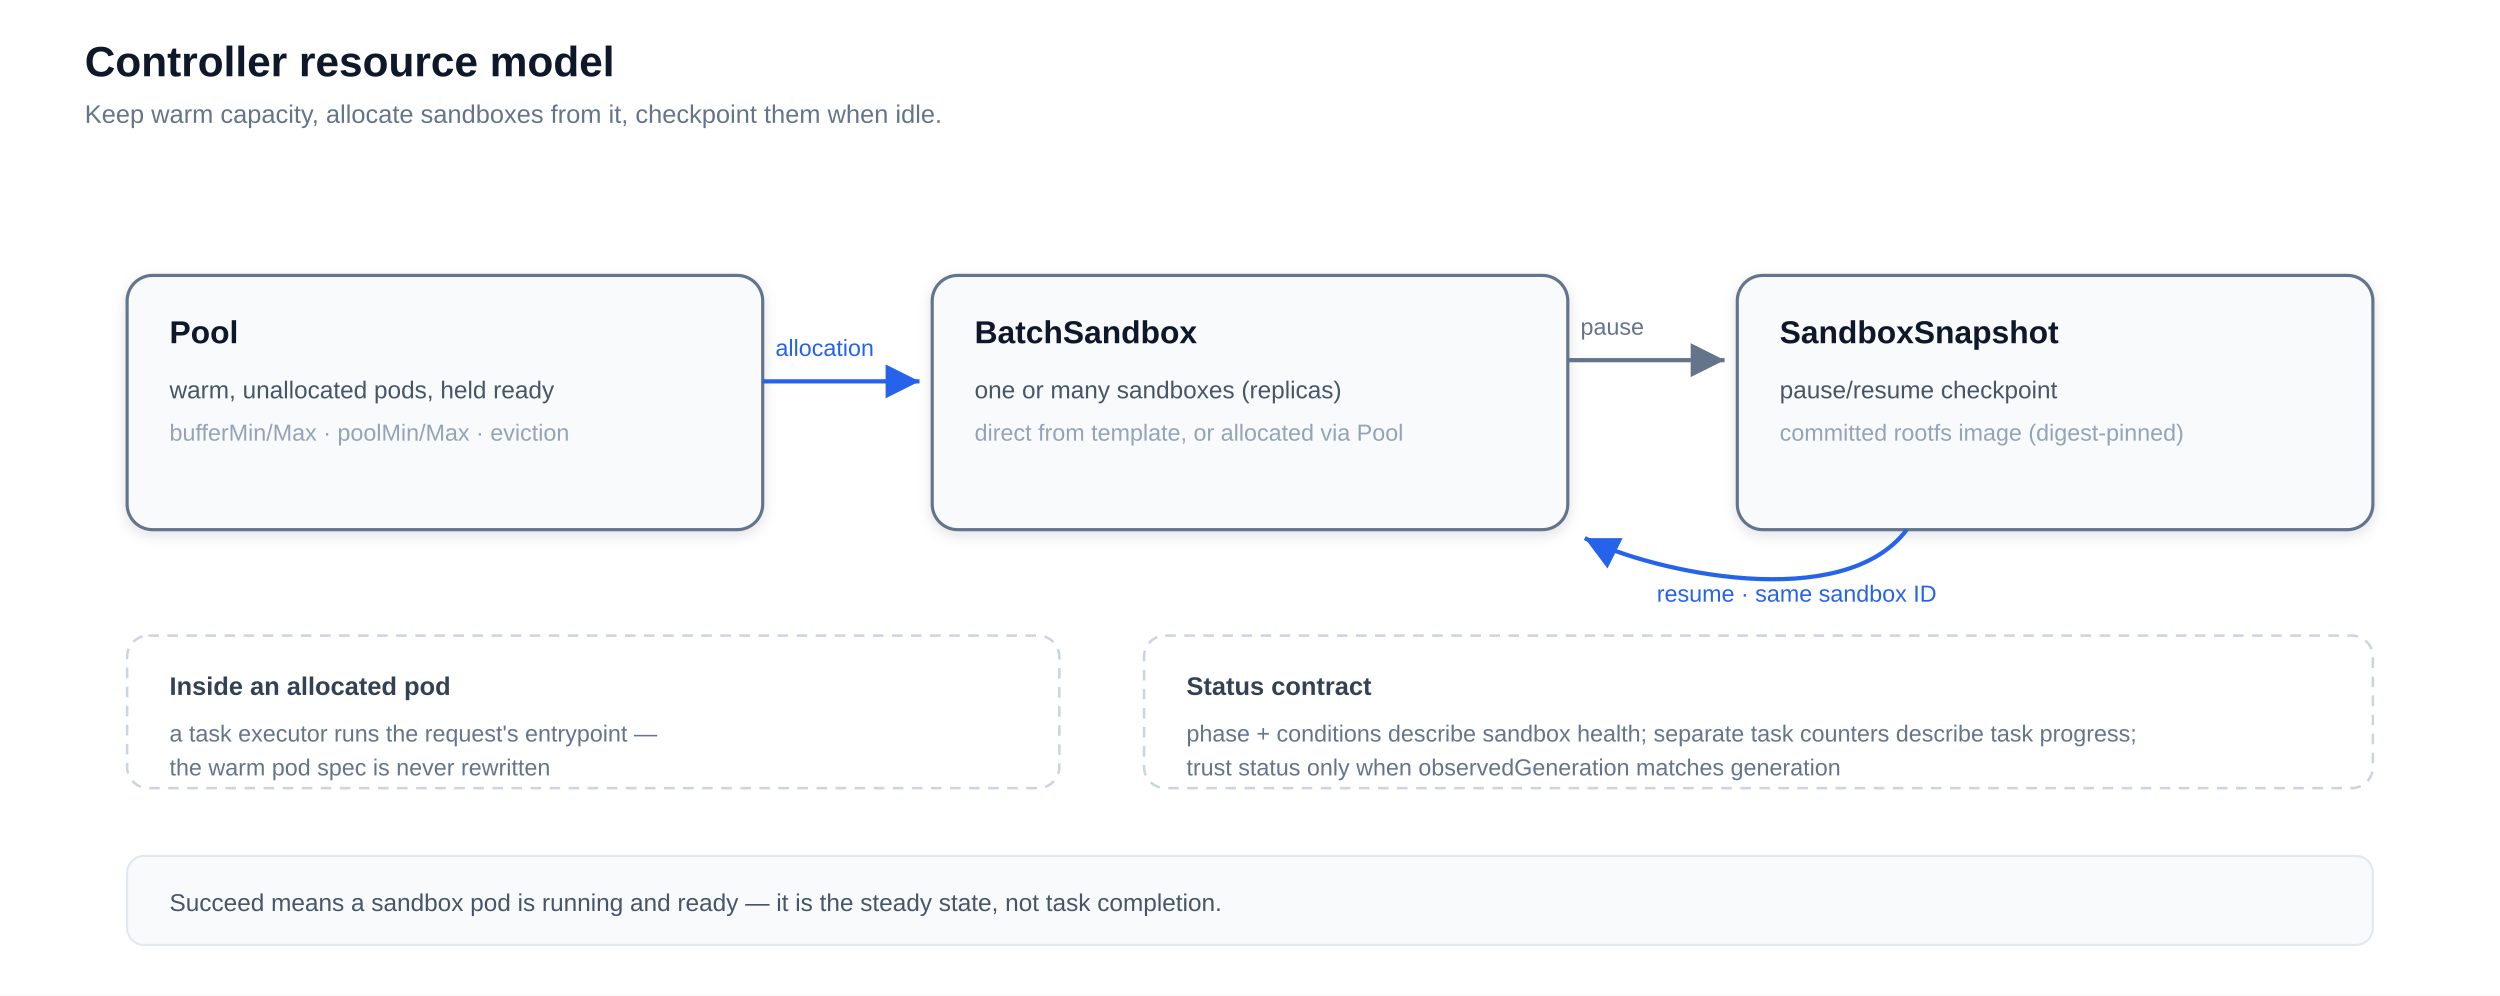
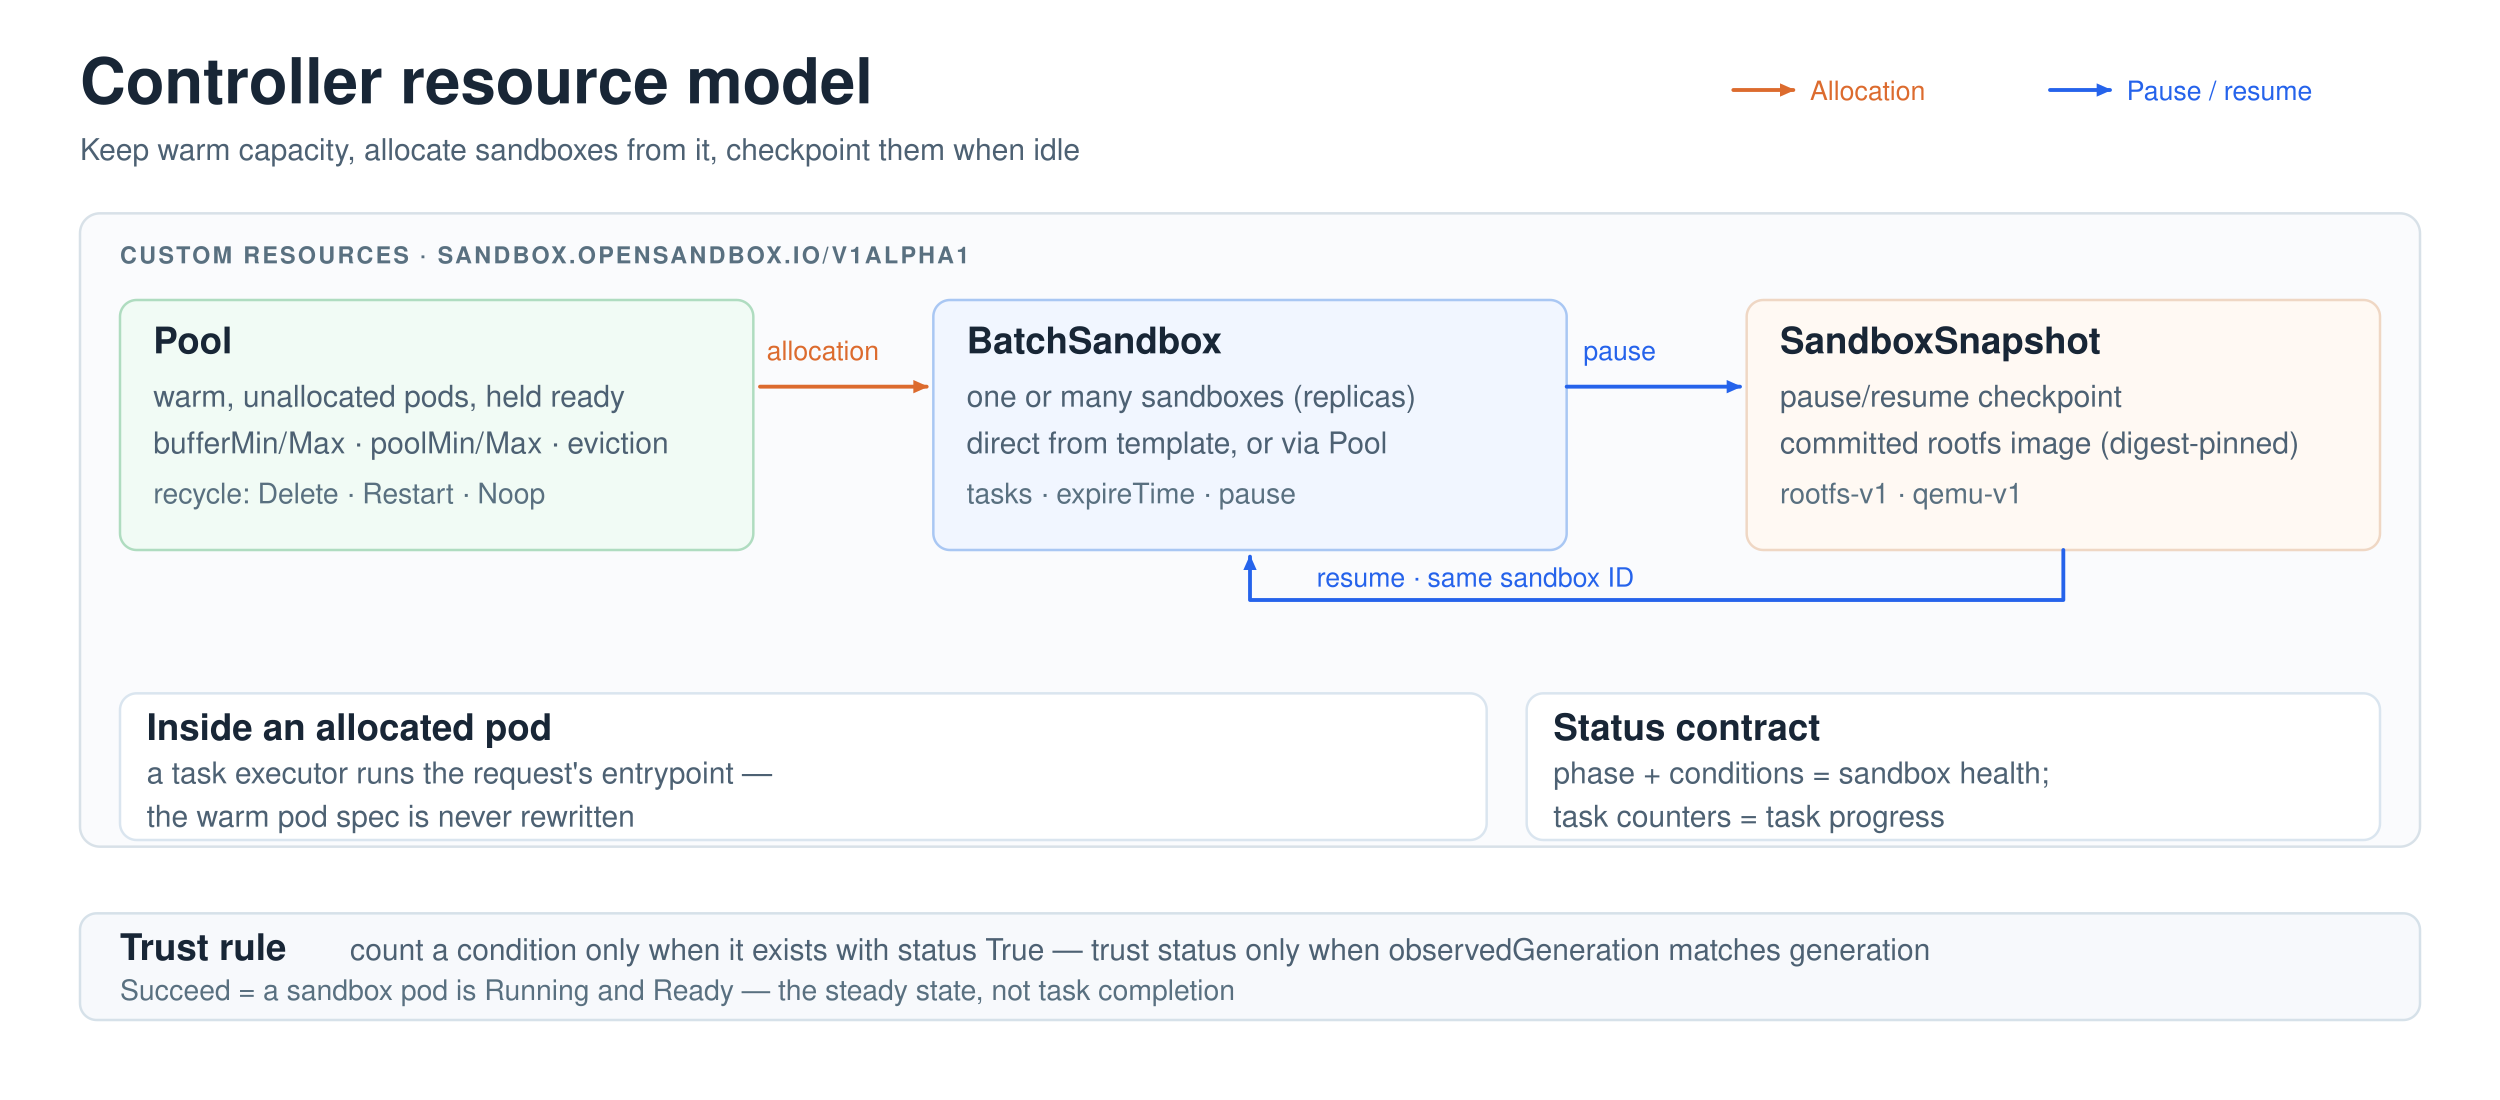
- <svg xmlns="http://www.w3.org/2000/svg" width="1180" height="470" viewBox="0 0 1180 470" font-family="-apple-system,'Helvetica Neue',Arial,sans-serif">
+ <svg xmlns="http://www.w3.org/2000/svg" width="1500" height="660" viewBox="0 0 1500 660" role="img" aria-labelledby="title desc">
  <defs>
-     <marker id="mA" markerWidth="10" markerHeight="10" refX="8" refY="4" orient="auto">
-       <path d="M0,0 L8,4 L0,8 Z" fill="#2563eb" />
+     <marker id="control" markerWidth="9" markerHeight="8" refX="8" refY="4" orient="auto" markerUnits="userSpaceOnUse">
+       <path d="M0 0L9 4L0 8Z" fill="#dc6b2e" />
    </marker>
-     <marker id="mR" markerWidth="10" markerHeight="10" refX="8" refY="4" orient="auto">
-       <path d="M0,0 L8,4 L0,8 Z" fill="#64748b" />
+     <marker id="data" markerWidth="9" markerHeight="8" refX="8" refY="4" orient="auto" markerUnits="userSpaceOnUse">
+       <path d="M0 0L9 4L0 8Z" fill="#2563eb" />
    </marker>
-     <filter id="sh" x="-20%" y="-20%" width="140%" height="140%">
-       <feDropShadow dx="0" dy="2" stdDeviation="3" flood-color="#0f172a" flood-opacity="0.12" />
-     </filter>
+     <style>text{font-family:"Helvetica Neue",Helvetica,Arial,sans-serif;fill:#182636} .section{font-size:14px;font-weight:700;letter-spacing:1.4px;fill:#597080} .label{font-size:17px;fill:#597080} .body{font-size:18px;fill:#4d6173} .heading{font-size:22px;font-weight:600} .edge{font-size:16px;font-weight:500} </style>
  </defs>
-   <rect width="1180" height="470" fill="#ffffff" />
-   <text x="40" y="36" font-size="20" font-weight="700" fill="#0f172a">Controller resource model</text>
-   <text x="40" y="58" font-size="12" fill="#64748b">Keep warm capacity, allocate sandboxes from it, checkpoint them when idle.</text>
-   <rect x="60" y="130" width="300" height="120" rx="12" fill="#f8fafc" stroke="#64748b" stroke-width="1.5" filter="url(#sh)" />
-   <text x="80" y="162" font-size="15" font-weight="700" fill="#0f172a">Pool</text>
-   <text x="80" y="188" font-size="11.5" fill="#475569">warm, unallocated pods, held ready</text>
-   <text x="80" y="208" font-size="11" fill="#94a3b8">bufferMin/Max · poolMin/Max · eviction</text>
-   <rect x="440" y="130" width="300" height="120" rx="12" fill="#f8fafc" stroke="#64748b" stroke-width="1.5" filter="url(#sh)" />
-   <text x="460" y="162" font-size="15" font-weight="700" fill="#0f172a">BatchSandbox</text>
-   <text x="460" y="188" font-size="11.5" fill="#475569">one or many sandboxes (replicas)</text>
-   <text x="460" y="208" font-size="11" fill="#94a3b8">direct from template, or allocated via Pool</text>
-   <rect x="820" y="130" width="300" height="120" rx="12" fill="#f8fafc" stroke="#64748b" stroke-width="1.5" filter="url(#sh)" />
-   <text x="840" y="162" font-size="15" font-weight="700" fill="#0f172a">SandboxSnapshot</text>
-   <text x="840" y="188" font-size="11.5" fill="#475569">pause/resume checkpoint</text>
-   <text x="840" y="208" font-size="11" fill="#94a3b8">committed rootfs image (digest-pinned)</text>
-   <path d="M360,180 L434,180" stroke="#2563eb" stroke-width="2" marker-end="url(#mA)" fill="none" />
-   <text x="366" y="168" font-size="11" fill="#2563eb">allocation</text>
-   <path d="M740,170 L814,170" stroke="#64748b" stroke-width="2" marker-end="url(#mR)" fill="none" />
-   <text x="746" y="158" font-size="11" fill="#64748b">pause</text>
-   <path d="M900,250 C870,290 780,270 748,254" stroke="#2563eb" stroke-width="2" marker-end="url(#mA)" fill="none" />
-   <text x="782" y="284" font-size="11" fill="#2563eb">resume · same sandbox ID</text>
-   <rect x="60" y="300" width="440" height="72" rx="10" fill="#ffffff" stroke="#cbd5e1" stroke-width="1.2" stroke-dasharray="5,4" />
-   <text x="80" y="328" font-size="12" font-weight="600" fill="#334155">Inside an allocated pod</text>
-   <text x="80" y="350" font-size="11" fill="#64748b">a task executor runs the request's entrypoint —</text>
-   <text x="80" y="366" font-size="11" fill="#64748b">the warm pod spec is never rewritten</text>
-   <rect x="540" y="300" width="580" height="72" rx="10" fill="#ffffff" stroke="#cbd5e1" stroke-width="1.2" stroke-dasharray="5,4" />
-   <text x="560" y="328" font-size="12" font-weight="600" fill="#334155">Status contract</text>
-   <text x="560" y="350" font-size="11" fill="#64748b">phase + conditions describe sandbox health; separate task counters describe task progress;</text>
-   <text x="560" y="366" font-size="11" fill="#64748b">trust status only when observedGeneration matches generation</text>
-   <rect x="60" y="404" width="1060" height="42" rx="8" fill="#f8fafc" stroke="#e2e8f0" />
-   <text x="80" y="430" font-size="11.5" fill="#475569">Succeed means a sandbox pod is running and ready — it is the steady state, not task completion.</text>
+   <rect width="1500" height="660" fill="#ffffff" />
+   <text x="48" y="62" font-size="38" font-weight="700">Controller resource model</text>
+   <text x="48" y="96" class="body">Keep warm capacity, allocate sandboxes from it, checkpoint them when idle</text>
+   <path d="M1040 54h36" fill="none" stroke="#dc6b2e" stroke-width="2.3" stroke-linejoin="round" stroke-linecap="round" marker-end="url(#control)" />
+   <text x="1086" y="60" class="edge" style="fill:#dc6b2e">Allocation</text>
+   <path d="M1230 54h36" fill="none" stroke="#2563eb" stroke-width="2.3" stroke-linejoin="round" stroke-linecap="round" marker-end="url(#data)" />
+   <text x="1276" y="60" class="edge" style="fill:#2563eb">Pause / resume</text>
+   <rect x="48" y="128" width="1404" height="380" rx="12" fill="#fafbfd" stroke="#d8e1e8" stroke-width="1.5" />
+   <text x="72" y="158" class="section">CUSTOM RESOURCES · SANDBOX.OPENSANDBOX.IO/V1ALPHA1</text>
+   <rect x="72" y="180" width="380" height="150" rx="10" fill="#f1fbf5" stroke="#afdcc0" stroke-width="1.5" />
+   <text x="92" y="212" class="heading">Pool</text>
+   <text x="92" y="244" class="body">warm, unallocated pods, held ready</text>
+   <text x="92" y="272" class="body">bufferMin/Max · poolMin/Max · eviction</text>
+   <text x="92" y="302" class="label">recycle: Delete · Restart · Noop</text>
+   <rect x="560" y="180" width="380" height="150" rx="10" fill="#f1f6ff" stroke="#a9c7f3" stroke-width="1.5" />
+   <text x="580" y="212" class="heading">BatchSandbox</text>
+   <text x="580" y="244" class="body">one or many sandboxes (replicas)</text>
+   <text x="580" y="272" class="body">direct from template, or via Pool</text>
+   <text x="580" y="302" class="label">tasks · expireTime · pause</text>
+   <rect x="1048" y="180" width="380" height="150" rx="10" fill="#fff9f3" stroke="#efd7c4" stroke-width="1.5" />
+   <text x="1068" y="212" class="heading">SandboxSnapshot</text>
+   <text x="1068" y="244" class="body">pause/resume checkpoint</text>
+   <text x="1068" y="272" class="body">committed rootfs image (digest-pinned)</text>
+   <text x="1068" y="302" class="label">rootfs-v1 · qemu-v1</text>
+   <path d="M456 232H556" fill="none" stroke="#dc6b2e" stroke-width="2.3" stroke-linejoin="round" stroke-linecap="round" marker-end="url(#control)" />
+   <text x="460" y="216" class="edge" style="fill:#dc6b2e">allocation</text>
+   <path d="M940 232H1044" fill="none" stroke="#2563eb" stroke-width="2.3" stroke-linejoin="round" stroke-linecap="round" marker-end="url(#data)" />
+   <text x="950" y="216" class="edge" style="fill:#2563eb">pause</text>
+   <path d="M1238 330V360H750V334" fill="none" stroke="#2563eb" stroke-width="2.3" stroke-linejoin="round" stroke-linecap="round" marker-end="url(#data)" />
+   <text x="790" y="352" class="edge" style="fill:#2563eb">resume · same sandbox ID</text>
+   <rect x="72" y="416" width="820" height="88" rx="10" fill="#ffffff" stroke="#dae5ef" stroke-width="1.5" />
+   <text x="88" y="444" class="heading">Inside an allocated pod</text>
+   <text x="88" y="470" class="body">a task executor runs the request's entrypoint —</text>
+   <text x="88" y="496" class="body">the warm pod spec is never rewritten</text>
+   <rect x="916" y="416" width="512" height="88" rx="10" fill="#ffffff" stroke="#dae5ef" stroke-width="1.5" />
+   <text x="932" y="444" class="heading">Status contract</text>
+   <text x="932" y="470" class="body">phase + conditions = sandbox health;</text>
+   <text x="932" y="496" class="body">task counters = task progress</text>
+   <rect x="48" y="548" width="1404" height="64" rx="10" fill="#f7f9fc" stroke="#d6e1e9" stroke-width="1.5" />
+   <text x="72" y="576" class="heading">Trust rule</text>
+   <text x="210" y="576" class="body">count a condition only when it exists with status True — trust status only when observedGeneration matches generation</text>
+   <text x="72" y="600" class="label">Succeed = a sandbox pod is Running and Ready — the steady state, not task completion</text>
</svg>
